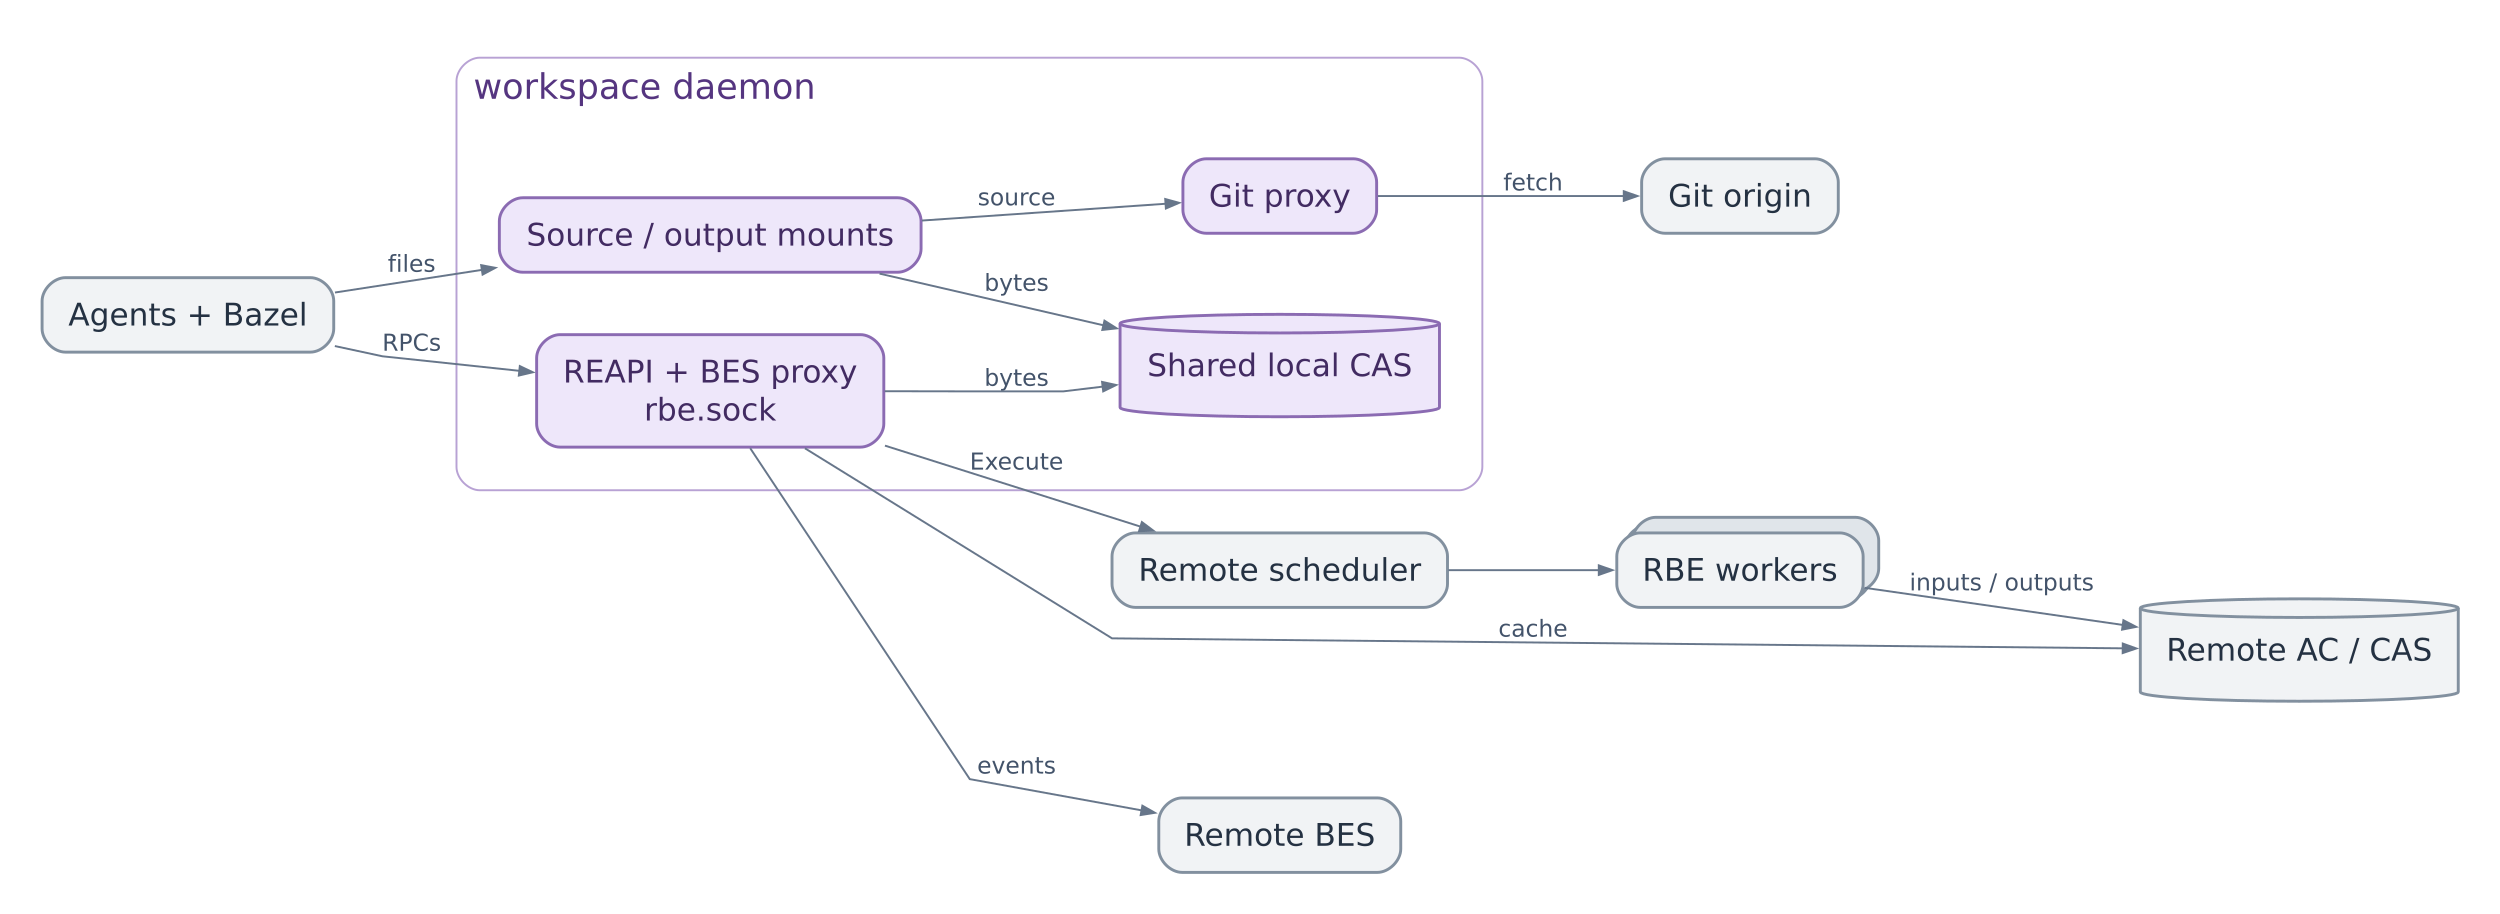
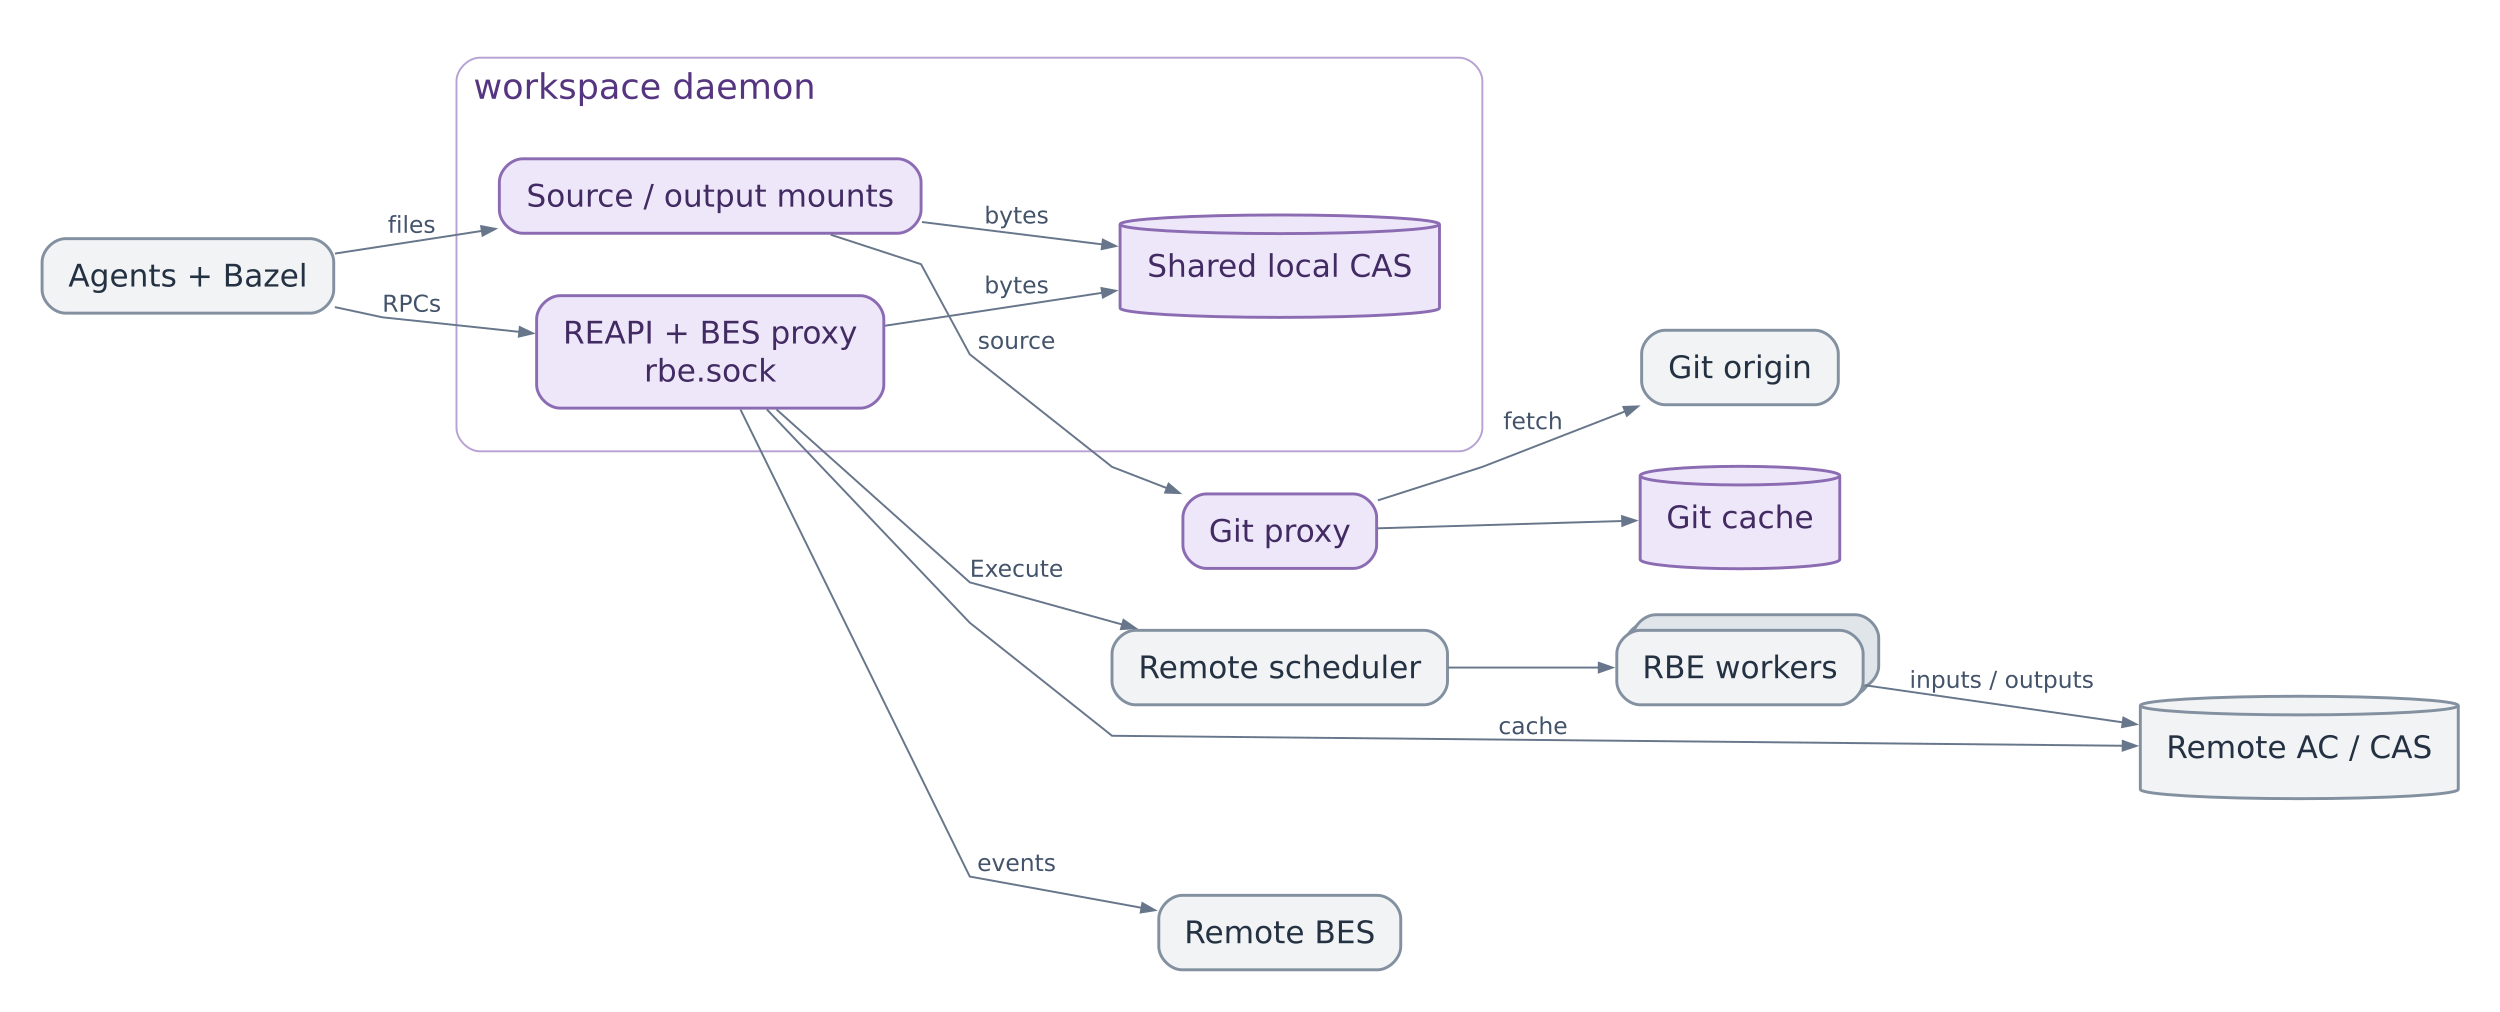
- <svg xmlns="http://www.w3.org/2000/svg" width="1283pt" height="469pt" viewBox="0.00 0.00 1283.00 469.00" role="img" aria-labelledby="architecture-title architecture-description">
-   <g id="graph0" class="graph" transform="scale(1 1) rotate(0) translate(21.6 447.71)">
-     <polygon fill="white" stroke="none" points="-21.6,21.6 -21.6,-447.71 1261.58,-447.71 1261.58,21.6 -21.6,21.6" />
+ <svg xmlns="http://www.w3.org/2000/svg" width="1283pt" height="519pt" viewBox="0.00 0.00 1283.00 519.00" role="img" aria-labelledby="architecture-title architecture-description">
+   <g id="graph0" class="graph" transform="scale(1 1) rotate(0) translate(21.6 497.71)">
+     <polygon fill="white" stroke="none" points="-21.6,21.6 -21.6,-497.71 1261.58,-497.71 1261.58,21.6 -21.6,21.6" />
    <g id="clust1" class="cluster">
-       <path fill="white" stroke="#b8a2d4" d="M224.67,-196.11C224.67,-196.11 727.14,-196.11 727.14,-196.11 733.14,-196.11 739.14,-202.11 739.14,-208.11 739.14,-208.11 739.14,-406.11 739.14,-406.11 739.14,-412.11 733.14,-418.11 727.14,-418.11 727.14,-418.11 224.67,-418.11 224.67,-418.11 218.67,-418.11 212.67,-412.11 212.67,-406.11 212.67,-406.11 212.67,-208.11 212.67,-208.11 212.67,-202.11 218.67,-196.11 224.67,-196.11" />
-       <text xml:space="preserve" text-anchor="middle" x="309.17" y="-397.01" font-family="DejaVu Sans" font-size="18.00" fill="#553580">workspace daemon</text>
+       <path fill="white" stroke="#b8a2d4" d="M224.67,-266.11C224.67,-266.11 727.14,-266.11 727.14,-266.11 733.14,-266.11 739.14,-272.11 739.14,-278.11 739.14,-278.11 739.14,-456.11 739.14,-456.11 739.14,-462.11 733.14,-468.11 727.14,-468.11 727.14,-468.11 224.67,-468.11 224.67,-468.11 218.67,-468.11 212.67,-462.11 212.67,-456.11 212.67,-456.11 212.67,-278.11 212.67,-278.11 212.67,-272.11 218.67,-266.11 224.67,-266.11" />
+       <text xml:space="preserve" text-anchor="middle" x="309.17" y="-447.01" font-family="DejaVu Sans" font-size="18.00" fill="#553580">workspace daemon</text>
    </g>
    <g id="node1" class="node">
-       <path fill="#f1f3f5" stroke="#82909f" stroke-width="1.5" d="M137.67,-305.22C137.67,-305.22 12,-305.22 12,-305.22 6,-305.22 0,-299.22 0,-293.22 0,-293.22 0,-279 0,-279 0,-273 6,-267 12,-267 12,-267 137.67,-267 137.67,-267 143.67,-267 149.67,-273 149.67,-279 149.67,-279 149.67,-293.22 149.67,-293.22 149.67,-299.22 143.67,-305.22 137.67,-305.22" />
-       <text xml:space="preserve" text-anchor="middle" x="74.84" y="-280.66" font-family="DejaVu Sans" font-size="16.00" fill="#243142">Agents + Bazel</text>
+       <path fill="#f1f3f5" stroke="#82909f" stroke-width="1.5" d="M137.67,-375.22C137.67,-375.22 12,-375.22 12,-375.22 6,-375.22 0,-369.22 0,-363.22 0,-363.22 0,-349 0,-349 0,-343 6,-337 12,-337 12,-337 137.67,-337 137.67,-337 143.67,-337 149.67,-343 149.67,-349 149.67,-349 149.67,-363.22 149.67,-363.22 149.67,-369.22 143.67,-375.22 137.67,-375.22" />
+       <text xml:space="preserve" text-anchor="middle" x="74.84" y="-350.66" font-family="DejaVu Sans" font-size="16.00" fill="#243142">Agents + Bazel</text>
+     </g>
+     <g id="node5" class="node">
+       <path fill="#eee7fa" stroke="#8b6bb2" stroke-width="1.5" d="M439.09,-416.22C439.09,-416.22 246.67,-416.22 246.67,-416.22 240.67,-416.22 234.67,-410.22 234.67,-404.22 234.67,-404.22 234.67,-390 234.67,-390 234.67,-384 240.67,-378 246.67,-378 246.67,-378 439.09,-378 439.09,-378 445.09,-378 451.09,-384 451.09,-390 451.09,-390 451.09,-404.22 451.09,-404.22 451.09,-410.22 445.09,-416.22 439.09,-416.22" />
+       <text xml:space="preserve" text-anchor="middle" x="342.88" y="-391.66" font-family="DejaVu Sans" font-size="16.00" fill="#422b62">Source / output mounts</text>
+     </g>
+     <g id="edge3" class="edge">
+       <path fill="none" stroke="#67768a" d="M150.3,-367.59C173.74,-371.2 200.21,-375.28 225.83,-379.23" />
+       <polygon fill="#67768a" stroke="#67768a" points="225.33,-381.63 232.62,-380.27 226.07,-376.78 225.33,-381.63" />
+       <text xml:space="preserve" text-anchor="middle" x="189.67" y="-378.23" font-family="DejaVu Sans" font-size="12.00" fill="#43536a">files</text>
+     </g>
+     <g id="node6" class="node">
+       <path fill="#eee7fa" stroke="#8b6bb2" stroke-width="1.5" d="M419.97,-345.97C419.97,-345.97 265.8,-345.97 265.8,-345.97 259.8,-345.97 253.8,-339.97 253.8,-333.97 253.8,-333.97 253.8,-300.25 253.8,-300.25 253.8,-294.25 259.8,-288.25 265.8,-288.25 265.8,-288.25 419.97,-288.25 419.97,-288.25 425.97,-288.25 431.97,-294.25 431.97,-300.25 431.97,-300.25 431.97,-333.97 431.97,-333.97 431.97,-339.97 425.97,-345.97 419.97,-345.97" />
+       <text xml:space="preserve" text-anchor="middle" x="342.88" y="-321.41" font-family="DejaVu Sans" font-size="16.00" fill="#422b62">REAPI + BES proxy</text>
+       <text xml:space="preserve" text-anchor="middle" x="342.88" y="-301.91" font-family="DejaVu Sans" font-size="16.00" fill="#422b62">rbe.sock</text>
+     </g>
+     <g id="edge4" class="edge">
+       <path fill="none" stroke="#67768a" d="M150.24,-340.11C164.28,-337.09 174.67,-334.86 174.67,-334.86 174.67,-334.86 208.03,-331.32 244.95,-327.4" />
+       <polygon fill="#67768a" stroke="#67768a" points="245.17,-329.84 251.87,-326.66 244.65,-324.97 245.17,-329.84" />
+       <text xml:space="preserve" text-anchor="middle" x="189.67" y="-337.71" font-family="DejaVu Sans" font-size="12.00" fill="#43536a">RPCs</text>
+     </g>
+     <g id="node2" class="node">
+       <path fill="#f1f3f5" stroke="#82909f" stroke-width="1.5" d="M909.81,-328.22C909.81,-328.22 832.89,-328.22 832.89,-328.22 826.89,-328.22 820.89,-322.22 820.89,-316.22 820.89,-316.22 820.89,-302 820.89,-302 820.89,-296 826.89,-290 832.89,-290 832.89,-290 909.81,-290 909.81,-290 915.81,-290 921.81,-296 921.81,-302 921.81,-302 921.81,-316.22 921.81,-316.22 921.81,-322.22 915.81,-328.22 909.81,-328.22" />
+       <text xml:space="preserve" text-anchor="middle" x="871.35" y="-303.66" font-family="DejaVu Sans" font-size="16.00" fill="#243142">Git origin</text>
    </g>
    <g id="node3" class="node">
-       <path fill="#eee7fa" stroke="#8b6bb2" stroke-width="1.5" d="M439.09,-346.22C439.09,-346.22 246.67,-346.22 246.67,-346.22 240.67,-346.22 234.67,-340.22 234.67,-334.22 234.67,-334.22 234.67,-320 234.67,-320 234.67,-314 240.67,-308 246.67,-308 246.67,-308 439.09,-308 439.09,-308 445.09,-308 451.09,-314 451.09,-320 451.09,-320 451.09,-334.22 451.09,-334.22 451.09,-340.22 445.09,-346.22 439.09,-346.22" />
-       <text xml:space="preserve" text-anchor="middle" x="342.88" y="-321.66" font-family="DejaVu Sans" font-size="16.00" fill="#422b62">Source / output mounts</text>
+       <path fill="#eee7fa" stroke="#8b6bb2" stroke-width="1.5" d="M672.89,-244.22C672.89,-244.22 597.47,-244.22 597.47,-244.22 591.47,-244.22 585.47,-238.22 585.47,-232.22 585.47,-232.22 585.47,-218 585.47,-218 585.47,-212 591.47,-206 597.47,-206 597.47,-206 672.89,-206 672.89,-206 678.89,-206 684.89,-212 684.89,-218 684.89,-218 684.89,-232.22 684.89,-232.22 684.89,-238.22 678.89,-244.22 672.89,-244.22" />
+       <text xml:space="preserve" text-anchor="middle" x="635.18" y="-219.66" font-family="DejaVu Sans" font-size="16.00" fill="#422b62">Git proxy</text>
    </g>
-     <g id="edge4" class="edge">
-       <path fill="none" stroke="#67768a" d="M150.3,-297.59C173.74,-301.2 200.21,-305.28 225.83,-309.23" />
-       <polygon fill="#67768a" stroke="#67768a" points="225.33,-311.63 232.62,-310.27 226.07,-306.78 225.33,-311.63" />
-       <text xml:space="preserve" text-anchor="middle" x="189.67" y="-308.23" font-family="DejaVu Sans" font-size="12.00" fill="#43536a">files</text>
+     <g id="edge6" class="edge">
+       <path fill="none" stroke="#67768a" d="M685.54,-240.93C711.97,-249.4 739.14,-258.11 739.14,-258.11 739.14,-258.11 777.3,-272.94 812.46,-286.61" />
+       <polygon fill="#67768a" stroke="#67768a" points="811.54,-288.88 818.96,-289.14 813.32,-284.32 811.54,-288.88" />
+       <text xml:space="preserve" text-anchor="middle" x="765.14" y="-277.46" font-family="DejaVu Sans" font-size="12.00" fill="#43536a">fetch</text>
    </g>
    <g id="node4" class="node">
-       <path fill="#eee7fa" stroke="#8b6bb2" stroke-width="1.5" d="M419.97,-275.97C419.97,-275.97 265.8,-275.97 265.8,-275.97 259.8,-275.97 253.8,-269.97 253.8,-263.97 253.8,-263.97 253.8,-230.25 253.8,-230.25 253.8,-224.25 259.8,-218.25 265.8,-218.25 265.8,-218.25 419.97,-218.25 419.97,-218.25 425.97,-218.25 431.97,-224.25 431.97,-230.25 431.97,-230.25 431.97,-263.97 431.97,-263.97 431.97,-269.97 425.97,-275.97 419.97,-275.97" />
-       <text xml:space="preserve" text-anchor="middle" x="342.88" y="-251.41" font-family="DejaVu Sans" font-size="16.00" fill="#422b62">REAPI + BES proxy</text>
-       <text xml:space="preserve" text-anchor="middle" x="342.88" y="-231.91" font-family="DejaVu Sans" font-size="16.00" fill="#422b62">rbe.sock</text>
+       <path fill="#eee7fa" stroke="#8b6bb2" stroke-width="1.5" d="M922.56,-253.61C922.56,-256.24 899.6,-258.39 871.35,-258.39 843.09,-258.39 820.14,-256.24 820.14,-253.61 820.14,-253.61 820.14,-210.61 820.14,-210.61 820.14,-207.98 843.09,-205.83 871.35,-205.83 899.6,-205.83 922.56,-207.98 922.56,-210.61 922.56,-210.61 922.56,-253.61 922.56,-253.61" />
+       <path fill="none" stroke="#8b6bb2" stroke-width="1.5" d="M922.56,-253.61C922.56,-250.97 899.6,-248.83 871.35,-248.83 843.09,-248.83 820.14,-250.97 820.14,-253.61" />
+       <text xml:space="preserve" text-anchor="middle" x="871.35" y="-226.66" font-family="DejaVu Sans" font-size="16.00" fill="#422b62">Git cache</text>
+     </g>
+     <g id="edge7" class="edge">
+       <path fill="none" stroke="#67768a" d="M685.55,-226.59C722.26,-227.68 772.49,-229.18 811.32,-230.35" />
+       <polygon fill="#67768a" stroke="#67768a" points="810.84,-232.78 817.91,-230.54 810.98,-227.88 810.84,-232.78" />
    </g>
    <g id="edge5" class="edge">
-       <path fill="none" stroke="#67768a" d="M150.24,-270.11C164.28,-267.09 174.67,-264.86 174.67,-264.86 174.67,-264.86 208.03,-261.32 244.95,-257.4" />
-       <polygon fill="#67768a" stroke="#67768a" points="245.17,-259.84 251.87,-256.66 244.65,-254.97 245.17,-259.84" />
-       <text xml:space="preserve" text-anchor="middle" x="189.67" y="-267.71" font-family="DejaVu Sans" font-size="12.00" fill="#43536a">RPCs</text>
+       <path fill="none" stroke="#67768a" d="M404.69,-377.26C428.89,-369.36 451.09,-362.11 451.09,-362.11 451.09,-362.11 476.09,-315.86 476.09,-315.86 476.09,-315.86 549.09,-258.11 549.09,-258.11 549.09,-258.11 561.77,-253.19 577.34,-247.15" />
+       <polygon fill="#67768a" stroke="#67768a" points="578.12,-249.48 583.76,-244.66 576.35,-244.91 578.12,-249.48" />
+       <text xml:space="preserve" text-anchor="middle" x="500.09" y="-318.71" font-family="DejaVu Sans" font-size="12.00" fill="#43536a">source</text>
    </g>
-     <g id="node2" class="node">
-       <path fill="#f1f3f5" stroke="#82909f" stroke-width="1.5" d="M909.81,-366.22C909.81,-366.22 832.89,-366.22 832.89,-366.22 826.89,-366.22 820.89,-360.22 820.89,-354.22 820.89,-354.22 820.89,-340 820.89,-340 820.89,-334 826.89,-328 832.89,-328 832.89,-328 909.81,-328 909.81,-328 915.81,-328 921.81,-334 921.81,-340 921.81,-340 921.81,-354.22 921.81,-354.22 921.81,-360.22 915.81,-366.22 909.81,-366.22" />
-       <text xml:space="preserve" text-anchor="middle" x="871.35" y="-341.66" font-family="DejaVu Sans" font-size="16.00" fill="#243142">Git origin</text>
-     </g>
-     <g id="node5" class="node">
-       <path fill="#eee7fa" stroke="#8b6bb2" stroke-width="1.5" d="M672.89,-366.22C672.89,-366.22 597.47,-366.22 597.47,-366.22 591.47,-366.22 585.47,-360.22 585.47,-354.22 585.47,-354.22 585.47,-340 585.47,-340 585.47,-334 591.47,-328 597.47,-328 597.47,-328 672.89,-328 672.89,-328 678.89,-328 684.89,-334 684.89,-340 684.89,-340 684.89,-354.22 684.89,-354.22 684.89,-360.22 678.89,-366.22 672.89,-366.22" />
-       <text xml:space="preserve" text-anchor="middle" x="635.18" y="-341.66" font-family="DejaVu Sans" font-size="16.00" fill="#422b62">Git proxy</text>
+     <g id="node7" class="node">
+       <path fill="#eee7fa" stroke="#8b6bb2" stroke-width="1.5" d="M717.14,-382.61C717.14,-385.24 680.4,-387.39 635.18,-387.39 589.95,-387.39 553.22,-385.24 553.22,-382.61 553.22,-382.61 553.22,-339.61 553.22,-339.61 553.22,-336.98 589.95,-334.83 635.18,-334.83 680.4,-334.83 717.14,-336.98 717.14,-339.61 717.14,-339.61 717.14,-382.61 717.14,-382.61" />
+       <path fill="none" stroke="#8b6bb2" stroke-width="1.5" d="M717.14,-382.61C717.14,-379.97 680.4,-377.83 635.18,-377.83 589.95,-377.83 553.22,-379.97 553.22,-382.61" />
+       <text xml:space="preserve" text-anchor="middle" x="635.18" y="-355.66" font-family="DejaVu Sans" font-size="16.00" fill="#422b62">Shared local CAS</text>
    </g>
    <g id="edge1" class="edge">
-       <path fill="none" stroke="#67768a" d="M451.56,-334.53C493.99,-337.45 541,-340.69 576.69,-343.15" />
-       <polygon fill="#67768a" stroke="#67768a" points="576.39,-345.58 583.54,-343.62 576.73,-340.7 576.39,-345.58" />
-       <text xml:space="preserve" text-anchor="middle" x="500.09" y="-342.34" font-family="DejaVu Sans" font-size="12.00" fill="#43536a">source</text>
-     </g>
-     <g id="node6" class="node">
-       <path fill="#eee7fa" stroke="#8b6bb2" stroke-width="1.5" d="M717.14,-281.61C717.14,-284.24 680.4,-286.39 635.18,-286.39 589.95,-286.39 553.22,-284.24 553.22,-281.61 553.22,-281.61 553.22,-238.61 553.22,-238.61 553.22,-235.98 589.95,-233.83 635.18,-233.83 680.4,-233.83 717.14,-235.98 717.14,-238.61 717.14,-238.61 717.14,-281.61 717.14,-281.61" />
-       <path fill="none" stroke="#8b6bb2" stroke-width="1.5" d="M717.14,-281.61C717.14,-278.97 680.4,-276.83 635.18,-276.83 589.95,-276.83 553.22,-278.97 553.22,-281.61" />
-       <text xml:space="preserve" text-anchor="middle" x="635.18" y="-254.66" font-family="DejaVu Sans" font-size="16.00" fill="#422b62">Shared local CAS</text>
+       <path fill="none" stroke="#67768a" d="M451.56,-383.76C482.09,-379.97 515,-375.89 544.35,-372.25" />
+       <polygon fill="#67768a" stroke="#67768a" points="544.39,-374.71 551.03,-371.42 543.78,-369.85 544.39,-374.71" />
+       <text xml:space="preserve" text-anchor="middle" x="500.09" y="-383.04" font-family="DejaVu Sans" font-size="12.00" fill="#43536a">bytes</text>
    </g>
    <g id="edge2" class="edge">
-       <path fill="none" stroke="#67768a" d="M429.8,-307.28C466.02,-298.92 508.17,-289.19 544.75,-280.75" />
-       <polygon fill="#67768a" stroke="#67768a" points="545.21,-283.16 551.48,-279.2 544.11,-278.38 545.21,-283.16" />
-       <text xml:space="preserve" text-anchor="middle" x="500.09" y="-298.47" font-family="DejaVu Sans" font-size="12.00" fill="#43536a">bytes</text>
+       <path fill="none" stroke="#67768a" d="M432.56,-330.55C468.05,-335.93 508.89,-342.12 544.49,-347.52" />
+       <polygon fill="#67768a" stroke="#67768a" points="543.69,-349.87 550.98,-348.5 544.42,-345.03 543.69,-349.87" />
+       <text xml:space="preserve" text-anchor="middle" x="500.09" y="-347.19" font-family="DejaVu Sans" font-size="12.00" fill="#43536a">bytes</text>
    </g>
-     <g id="edge3" class="edge">
-       <path fill="none" stroke="#67768a" d="M432.43,-246.94C456.52,-246.9 476.09,-246.86 476.09,-246.86 476.09,-246.86 524.09,-246.86 524.09,-246.86 524.09,-246.86 532.35,-247.85 544.35,-249.3" />
-       <polygon fill="#67768a" stroke="#67768a" points="543.98,-251.72 551.22,-250.13 544.57,-246.86 543.98,-251.72" />
-       <text xml:space="preserve" text-anchor="middle" x="500.09" y="-249.71" font-family="DejaVu Sans" font-size="12.00" fill="#43536a">bytes</text>
-     </g>
-     <g id="node7" class="node">
+     <g id="node8" class="node">
      <path fill="#f1f3f5" stroke="#82909f" stroke-width="1.5" d="M709.26,-174.22C709.26,-174.22 561.09,-174.22 561.09,-174.22 555.09,-174.22 549.09,-168.22 549.09,-162.22 549.09,-162.22 549.09,-148 549.09,-148 549.09,-142 555.09,-136 561.09,-136 561.09,-136 709.26,-136 709.26,-136 715.26,-136 721.26,-142 721.26,-148 721.26,-148 721.26,-162.22 721.26,-162.22 721.26,-168.22 715.26,-174.22 709.26,-174.22" />
      <text xml:space="preserve" text-anchor="middle" x="635.18" y="-149.66" font-family="DejaVu Sans" font-size="16.00" fill="#243142">Remote scheduler</text>
    </g>
-     <g id="edge7" class="edge">
-       <path fill="none" stroke="#67768a" d="M432.56,-219.01C474.76,-205.63 524.51,-189.86 564.04,-177.34" />
-       <polygon fill="#67768a" stroke="#67768a" points="564.42,-179.79 570.36,-175.34 562.94,-175.11 564.42,-179.79" />
-       <text xml:space="preserve" text-anchor="middle" x="500.09" y="-206.72" font-family="DejaVu Sans" font-size="12.00" fill="#43536a">Execute</text>
+     <g id="edge8" class="edge">
+       <path fill="none" stroke="#67768a" d="M376.9,-287.58C416.06,-252.55 476.09,-198.86 476.09,-198.86 476.09,-198.86 515.3,-188.01 554.67,-177.11" />
+       <polygon fill="#67768a" stroke="#67768a" points="554.98,-179.57 561.07,-175.34 553.67,-174.85 554.98,-179.57" />
+       <text xml:space="preserve" text-anchor="middle" x="500.09" y="-201.71" font-family="DejaVu Sans" font-size="12.00" fill="#43536a">Execute</text>
    </g>
-     <g id="node9" class="node">
+     <g id="node10" class="node">
      <path fill="#f1f3f5" stroke="#82909f" stroke-width="1.5" d="M1239.98,-135.61C1239.98,-138.24 1203.41,-140.39 1158.39,-140.39 1113.37,-140.39 1076.81,-138.24 1076.81,-135.61 1076.81,-135.61 1076.81,-92.61 1076.81,-92.61 1076.81,-89.98 1113.37,-87.83 1158.39,-87.83 1203.41,-87.83 1239.98,-89.98 1239.98,-92.61 1239.98,-92.61 1239.98,-135.61 1239.98,-135.61" />
      <path fill="none" stroke="#82909f" stroke-width="1.5" d="M1239.98,-135.61C1239.98,-132.97 1203.41,-130.83 1158.39,-130.83 1113.37,-130.83 1076.81,-132.97 1076.81,-135.61" />
      <text xml:space="preserve" text-anchor="middle" x="1158.39" y="-108.66" font-family="DejaVu Sans" font-size="16.00" fill="#243142">Remote AC / CAS</text>
    </g>
-     <g id="edge9" class="edge">
-       <path fill="none" stroke="#67768a" d="M391.48,-217.65C452.1,-180.14 549.09,-120.11 549.09,-120.11 549.09,-120.11 898.78,-116.66 1067.89,-114.99" />
+     <g id="edge10" class="edge">
+       <path fill="none" stroke="#67768a" d="M371.92,-287.63C410.73,-246.83 476.09,-178.11 476.09,-178.11 476.09,-178.11 549.09,-120.11 549.09,-120.11 549.09,-120.11 898.78,-116.66 1067.89,-114.99" />
      <polygon fill="#67768a" stroke="#67768a" points="1067.81,-117.44 1074.78,-114.92 1067.76,-112.54 1067.81,-117.44" />
      <text xml:space="preserve" text-anchor="middle" x="765.14" y="-120.98" font-family="DejaVu Sans" font-size="12.00" fill="#43536a">cache</text>
    </g>
-     <g id="node10" class="node">
+     <g id="node11" class="node">
      <path fill="#f1f3f5" stroke="#82909f" stroke-width="1.5" d="M685.26,-38.22C685.26,-38.22 585.09,-38.22 585.09,-38.22 579.09,-38.22 573.09,-32.22 573.09,-26.22 573.09,-26.22 573.09,-12 573.09,-12 573.09,-6 579.09,0 585.09,0 585.09,0 685.26,0 685.26,0 691.26,0 697.26,-6 697.26,-12 697.26,-12 697.26,-26.22 697.26,-26.22 697.26,-32.22 691.26,-38.22 685.26,-38.22" />
      <text xml:space="preserve" text-anchor="middle" x="635.18" y="-13.66" font-family="DejaVu Sans" font-size="16.00" fill="#243142">Remote BES</text>
    </g>
-     <g id="edge11" class="edge">
-       <path fill="none" stroke="#67768a" d="M363.39,-217.71C400.16,-162.29 476.09,-47.86 476.09,-47.86 476.09,-47.86 522.09,-39.49 564.47,-31.79" />
+     <g id="edge12" class="edge">
+       <path fill="none" stroke="#67768a" d="M358.41,-287.53C392.75,-217.58 476.09,-47.86 476.09,-47.86 476.09,-47.86 522.09,-39.49 564.47,-31.79" />
      <polygon fill="#67768a" stroke="#67768a" points="564.66,-34.24 571.11,-30.58 563.79,-29.42 564.66,-34.24" />
      <text xml:space="preserve" text-anchor="middle" x="500.09" y="-50.71" font-family="DejaVu Sans" font-size="12.00" fill="#43536a">events</text>
-     </g>
-     <g id="edge6" class="edge">
-       <path fill="none" stroke="#67768a" d="M685.55,-347.11C722.51,-347.11 773.17,-347.11 812.11,-347.11" />
-       <polygon fill="#67768a" stroke="#67768a" points="811.72,-349.56 818.72,-347.11 811.72,-344.66 811.72,-349.56" />
-       <text xml:space="preserve" text-anchor="middle" x="765.14" y="-349.96" font-family="DejaVu Sans" font-size="12.00" fill="#43536a">fetch</text>
    </g>
    <g id="worker-stack" class="node">
      <path fill="#e0e5ea" stroke="#82909f" stroke-width="1.5" d="M922.56,-174.22C922.56,-174.22 820.14,-174.22 820.14,-174.22 814.14,-174.22 808.14,-168.22 808.14,-162.22 808.14,-162.22 808.14,-148 808.14,-148 808.14,-142 814.14,-136 820.14,-136 820.14,-136 922.56,-136 922.56,-136 928.56,-136 934.56,-142 934.56,-148 934.56,-148 934.56,-162.22 934.56,-162.22 934.56,-168.22 928.56,-174.22 922.56,-174.22" transform="translate(4, -4)" />
      <path fill="#e0e5ea" stroke="#82909f" stroke-width="1.5" d="M922.56,-174.22C922.56,-174.22 820.14,-174.22 820.14,-174.22 814.14,-174.22 808.14,-168.22 808.14,-162.22 808.14,-162.22 808.14,-148 808.14,-148 808.14,-142 814.14,-136 820.14,-136 820.14,-136 922.56,-136 922.56,-136 928.56,-136 934.56,-142 934.56,-148 934.56,-148 934.56,-162.22 934.56,-162.22 934.56,-168.22 928.56,-174.22 922.56,-174.22" transform="translate(8, -8)" />
      <path fill="#f1f3f5" stroke="#82909f" stroke-width="1.5" d="M922.56,-174.22C922.56,-174.22 820.14,-174.22 820.14,-174.22 814.14,-174.22 808.14,-168.22 808.14,-162.22 808.14,-162.22 808.14,-148 808.14,-148 808.14,-142 814.14,-136 820.14,-136 820.14,-136 922.56,-136 922.56,-136 928.56,-136 934.56,-142 934.56,-148 934.56,-148 934.56,-162.22 934.56,-162.22 934.56,-168.22 928.56,-174.22 922.56,-174.22" />
      <text xml:space="preserve" text-anchor="middle" x="871.35" y="-149.66" font-family="DejaVu Sans" font-size="16.00" fill="#243142">RBE workers</text>
    </g>
-     <g id="edge8" class="edge">
+     <g id="edge9" class="edge">
      <path fill="none" stroke="#67768a" d="M721.71,-155.11C747.07,-155.11 774.57,-155.11 798.93,-155.11" />
      <polygon fill="#67768a" stroke="#67768a" points="798.9,-157.56 805.9,-155.11 798.9,-152.66 798.9,-157.56" />
    </g>
-     <g id="edge10" class="edge">
+     <g id="edge11" class="edge">
      <path fill="none" stroke="#67768a" d="M935.25,-146.06C974.22,-140.46 1024.88,-133.17 1067.98,-126.97" />
      <polygon fill="#67768a" stroke="#67768a" points="1068.13,-129.42 1074.71,-126 1067.44,-124.57 1068.13,-129.42" />
      <text xml:space="preserve" text-anchor="middle" x="1005.68" y="-144.7" font-family="DejaVu Sans" font-size="12.00" fill="#43536a">inputs / outputs</text>
    </g>
  </g>
</svg>
